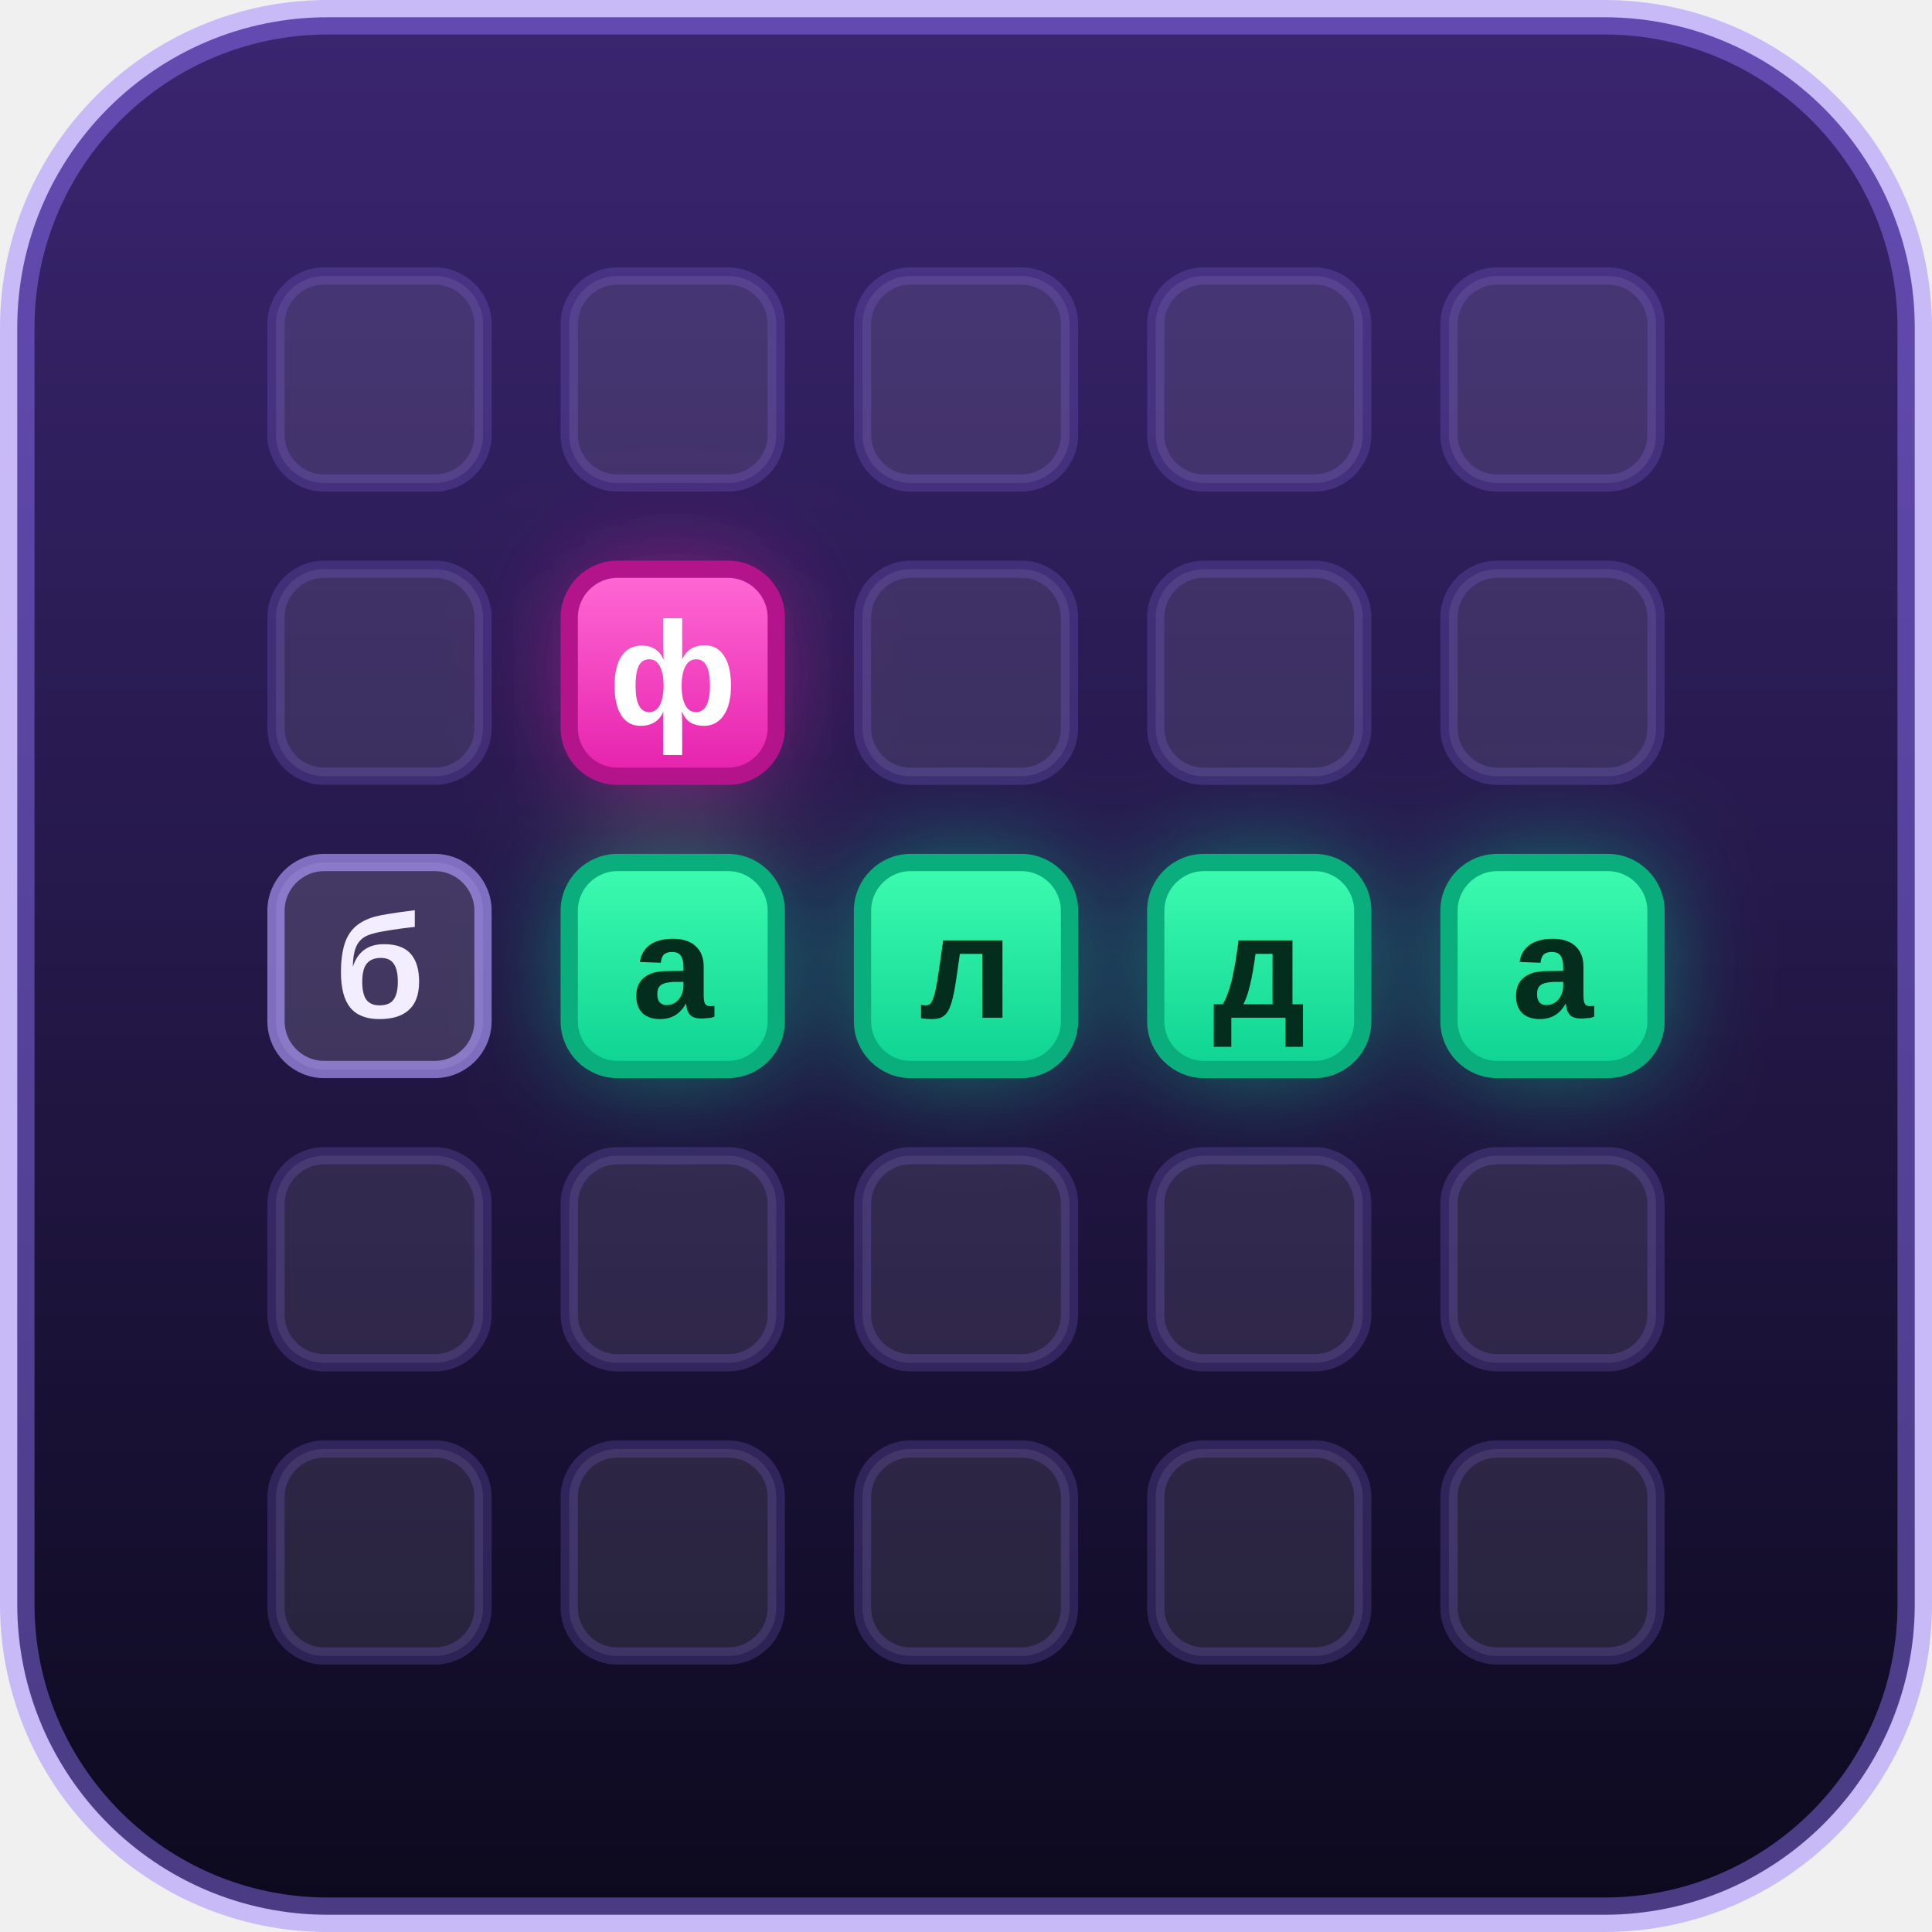
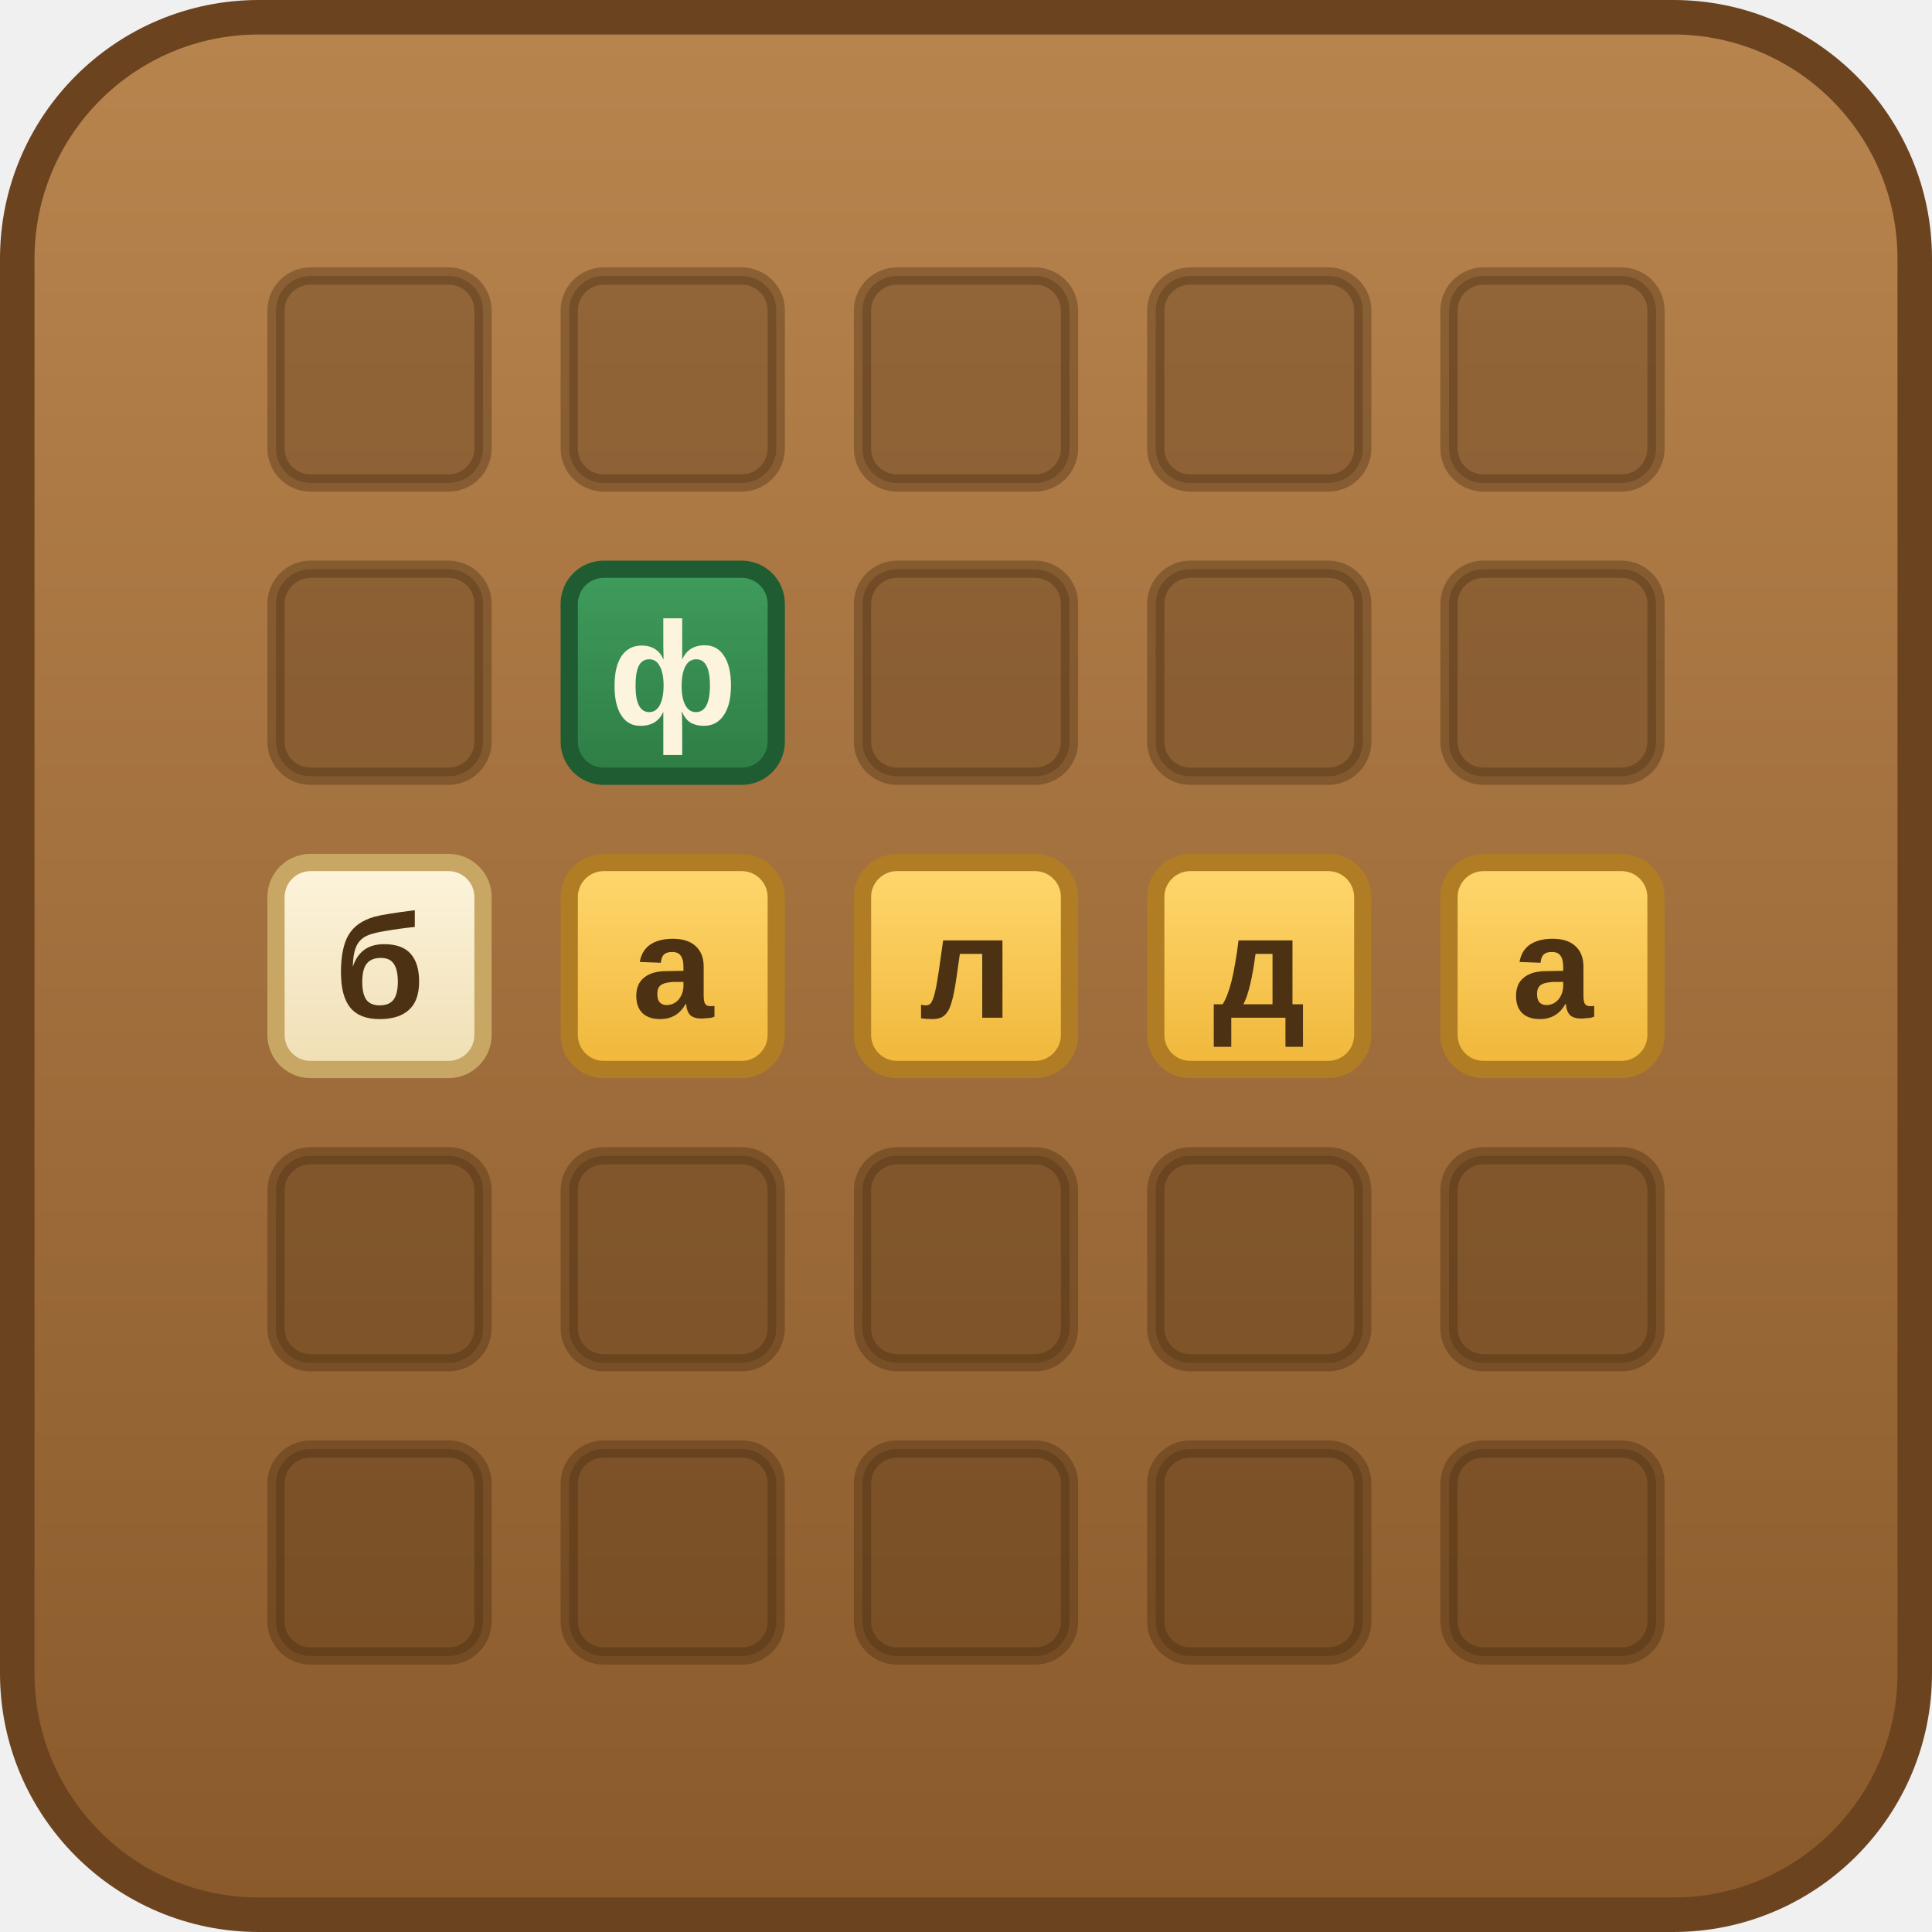
<svg xmlns="http://www.w3.org/2000/svg" viewBox="0 0 112 112">
  <defs>
    <linearGradient id="bg" x1="0" y1="0" x2="0" y2="1">
-       <stop offset="0" stop-color="#3a2570" />
-       <stop offset="1" stop-color="#0d0a1f" />
+       <stop offset="0" stop-color="#b8844e" />
+       <stop offset="1" stop-color="#8a5a2b" />
+     </linearGradient>
+     <linearGradient id="tile" x1="0" y1="0" x2="0" y2="1">
+       <stop offset="0" stop-color="#fdf4dd" />
+       <stop offset="1" stop-color="#f0dfb4" />
    </linearGradient>
    <linearGradient id="sel" x1="0" y1="0" x2="0" y2="1">
-       <stop offset="0" stop-color="#3dfcb0" />
-       <stop offset="1" stop-color="#0ed392" />
+       <stop offset="0" stop-color="#ffd76e" />
+       <stop offset="1" stop-color="#f0b73a" />
    </linearGradient>
    <linearGradient id="add" x1="0" y1="0" x2="0" y2="1">
-       <stop offset="0" stop-color="#ff6ad5" />
-       <stop offset="1" stop-color="#e621ad" />
+       <stop offset="0" stop-color="#3f9c5c" />
+       <stop offset="1" stop-color="#2e7d46" />
    </linearGradient>
-     <filter id="glow" x="-60%" y="-60%" width="220%" height="220%">
-       <feGaussianBlur stdDeviation="3" />
-     </filter>
  </defs>
-   <rect x="1" y="1" width="110" height="110" rx="18" fill="url(#bg)" stroke="#9678ff" stroke-opacity="0.45" stroke-width="2" />
-   <g fill="#ffffff" fill-opacity="0.09" stroke="#9678ff" stroke-opacity="0.2" stroke-width="1">
-     <rect x="16" y="16" width="12" height="12" rx="2.8" />
-     <rect x="33" y="16" width="12" height="12" rx="2.8" />
-     <rect x="50" y="16" width="12" height="12" rx="2.8" />
-     <rect x="67" y="16" width="12" height="12" rx="2.8" />
-     <rect x="84" y="16" width="12" height="12" rx="2.8" />
-     <rect x="16" y="33" width="12" height="12" rx="2.8" />
-     <rect x="50" y="33" width="12" height="12" rx="2.8" />
-     <rect x="67" y="33" width="12" height="12" rx="2.8" />
-     <rect x="84" y="33" width="12" height="12" rx="2.8" />
-     <rect x="16" y="67" width="12" height="12" rx="2.8" />
-     <rect x="33" y="67" width="12" height="12" rx="2.8" />
-     <rect x="50" y="67" width="12" height="12" rx="2.8" />
-     <rect x="67" y="67" width="12" height="12" rx="2.8" />
-     <rect x="84" y="67" width="12" height="12" rx="2.8" />
-     <rect x="16" y="84" width="12" height="12" rx="2.8" />
-     <rect x="33" y="84" width="12" height="12" rx="2.8" />
-     <rect x="50" y="84" width="12" height="12" rx="2.8" />
-     <rect x="67" y="84" width="12" height="12" rx="2.8" />
-     <rect x="84" y="84" width="12" height="12" rx="2.8" />
+   <rect x="1" y="1" width="110" height="110" rx="14" fill="url(#bg)" stroke="#6b431f" stroke-width="2" />
+   <g fill="#3f260c" fill-opacity="0.28" stroke="#3f260c" stroke-opacity="0.35" stroke-width="1">
+     <rect x="16" y="16" width="12" height="12" rx="2" />
+     <rect x="33" y="16" width="12" height="12" rx="2" />
+     <rect x="50" y="16" width="12" height="12" rx="2" />
+     <rect x="67" y="16" width="12" height="12" rx="2" />
+     <rect x="84" y="16" width="12" height="12" rx="2" />
+     <rect x="16" y="33" width="12" height="12" rx="2" />
+     <rect x="50" y="33" width="12" height="12" rx="2" />
+     <rect x="67" y="33" width="12" height="12" rx="2" />
+     <rect x="84" y="33" width="12" height="12" rx="2" />
+     <rect x="16" y="67" width="12" height="12" rx="2" />
+     <rect x="33" y="67" width="12" height="12" rx="2" />
+     <rect x="50" y="67" width="12" height="12" rx="2" />
+     <rect x="67" y="67" width="12" height="12" rx="2" />
+     <rect x="84" y="67" width="12" height="12" rx="2" />
+     <rect x="16" y="84" width="12" height="12" rx="2" />
+     <rect x="33" y="84" width="12" height="12" rx="2" />
+     <rect x="50" y="84" width="12" height="12" rx="2" />
+     <rect x="67" y="84" width="12" height="12" rx="2" />
+     <rect x="84" y="84" width="12" height="12" rx="2" />
  </g>
-   <g filter="url(#glow)" opacity="0.55">
-     <rect x="33" y="50" width="12" height="12" rx="2.8" fill="#0ed392" />
-     <rect x="50" y="50" width="12" height="12" rx="2.8" fill="#0ed392" />
-     <rect x="67" y="50" width="12" height="12" rx="2.8" fill="#0ed392" />
-     <rect x="84" y="50" width="12" height="12" rx="2.8" fill="#0ed392" />
-     <rect x="33" y="33" width="12" height="12" rx="2.8" fill="#e621ad" />
+   <rect x="16" y="50" width="12" height="12" rx="2" fill="url(#tile)" stroke="#c8a765" stroke-width="1" />
+   <g fill="url(#sel)" stroke="#b07d24" stroke-width="1">
+     <rect x="33" y="50" width="12" height="12" rx="2" />
+     <rect x="50" y="50" width="12" height="12" rx="2" />
+     <rect x="67" y="50" width="12" height="12" rx="2" />
+     <rect x="84" y="50" width="12" height="12" rx="2" />
  </g>
-   <rect x="16" y="50" width="12" height="12" rx="2.8" fill="#ffffff" fill-opacity="0.14" stroke="#b19dff" stroke-opacity="0.65" stroke-width="1" />
-   <g fill="url(#sel)" stroke="#0aae7c" stroke-width="1">
-     <rect x="33" y="50" width="12" height="12" rx="2.8" />
-     <rect x="50" y="50" width="12" height="12" rx="2.8" />
-     <rect x="67" y="50" width="12" height="12" rx="2.8" />
-     <rect x="84" y="50" width="12" height="12" rx="2.8" />
-   </g>
-   <rect x="33" y="33" width="12" height="12" rx="2.8" fill="url(#add)" stroke="#b4148b" stroke-width="1" />
+   <rect x="33" y="33" width="12" height="12" rx="2" fill="url(#add)" stroke="#1f5c31" stroke-width="1" />
  <g font-family="Arial, 'Segoe UI', sans-serif" font-weight="700" font-size="8.5" text-anchor="middle">
-     <text x="22.0" y="59" fill="#f2eeff">б</text>
-     <text x="39.0" y="59" fill="#032e1e">а</text>
-     <text x="56.0" y="59" fill="#032e1e">л</text>
-     <text x="73.0" y="59" fill="#032e1e">д</text>
-     <text x="90.0" y="59" fill="#032e1e">а</text>
-     <text x="39.0" y="42" fill="#ffffff">ф</text>
+     <text x="22.0" y="59" fill="#4c3113">б</text>
+     <text x="39.0" y="59" fill="#4c3113">а</text>
+     <text x="56.0" y="59" fill="#4c3113">л</text>
+     <text x="73.0" y="59" fill="#4c3113">д</text>
+     <text x="90.0" y="59" fill="#4c3113">а</text>
+     <text x="39.0" y="42" fill="#fdf4dd">ф</text>
  </g>
</svg>
